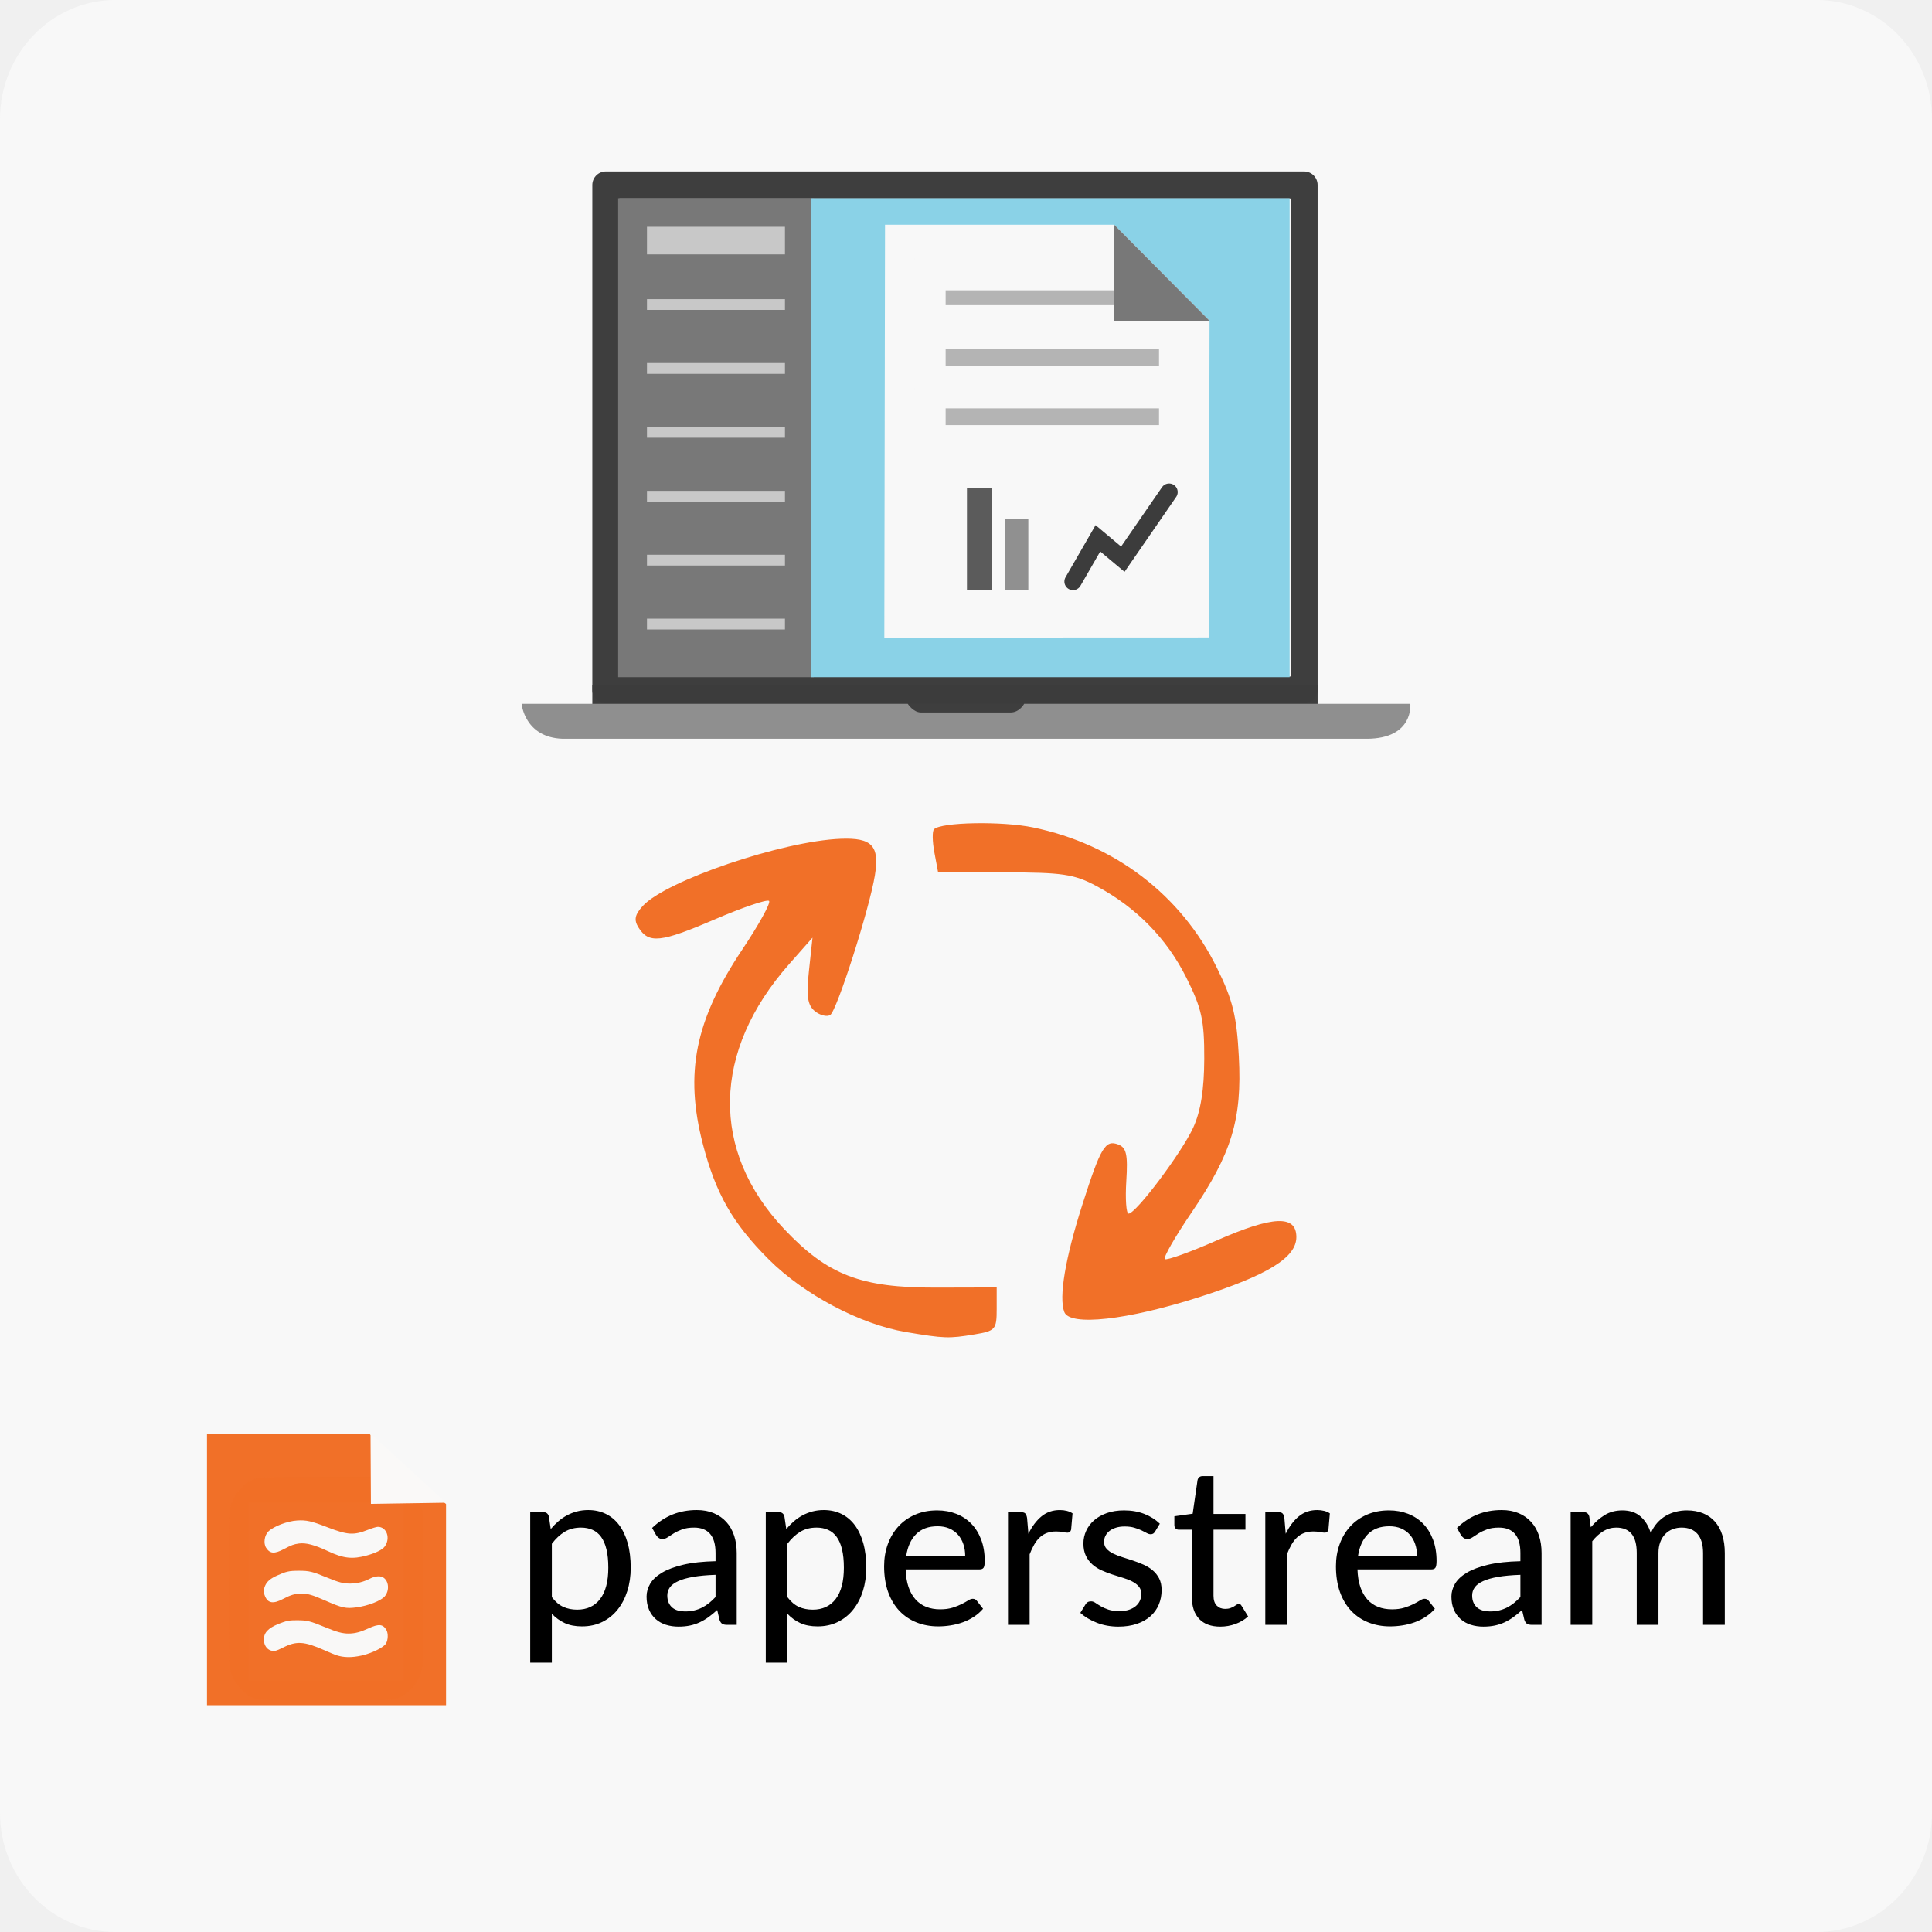
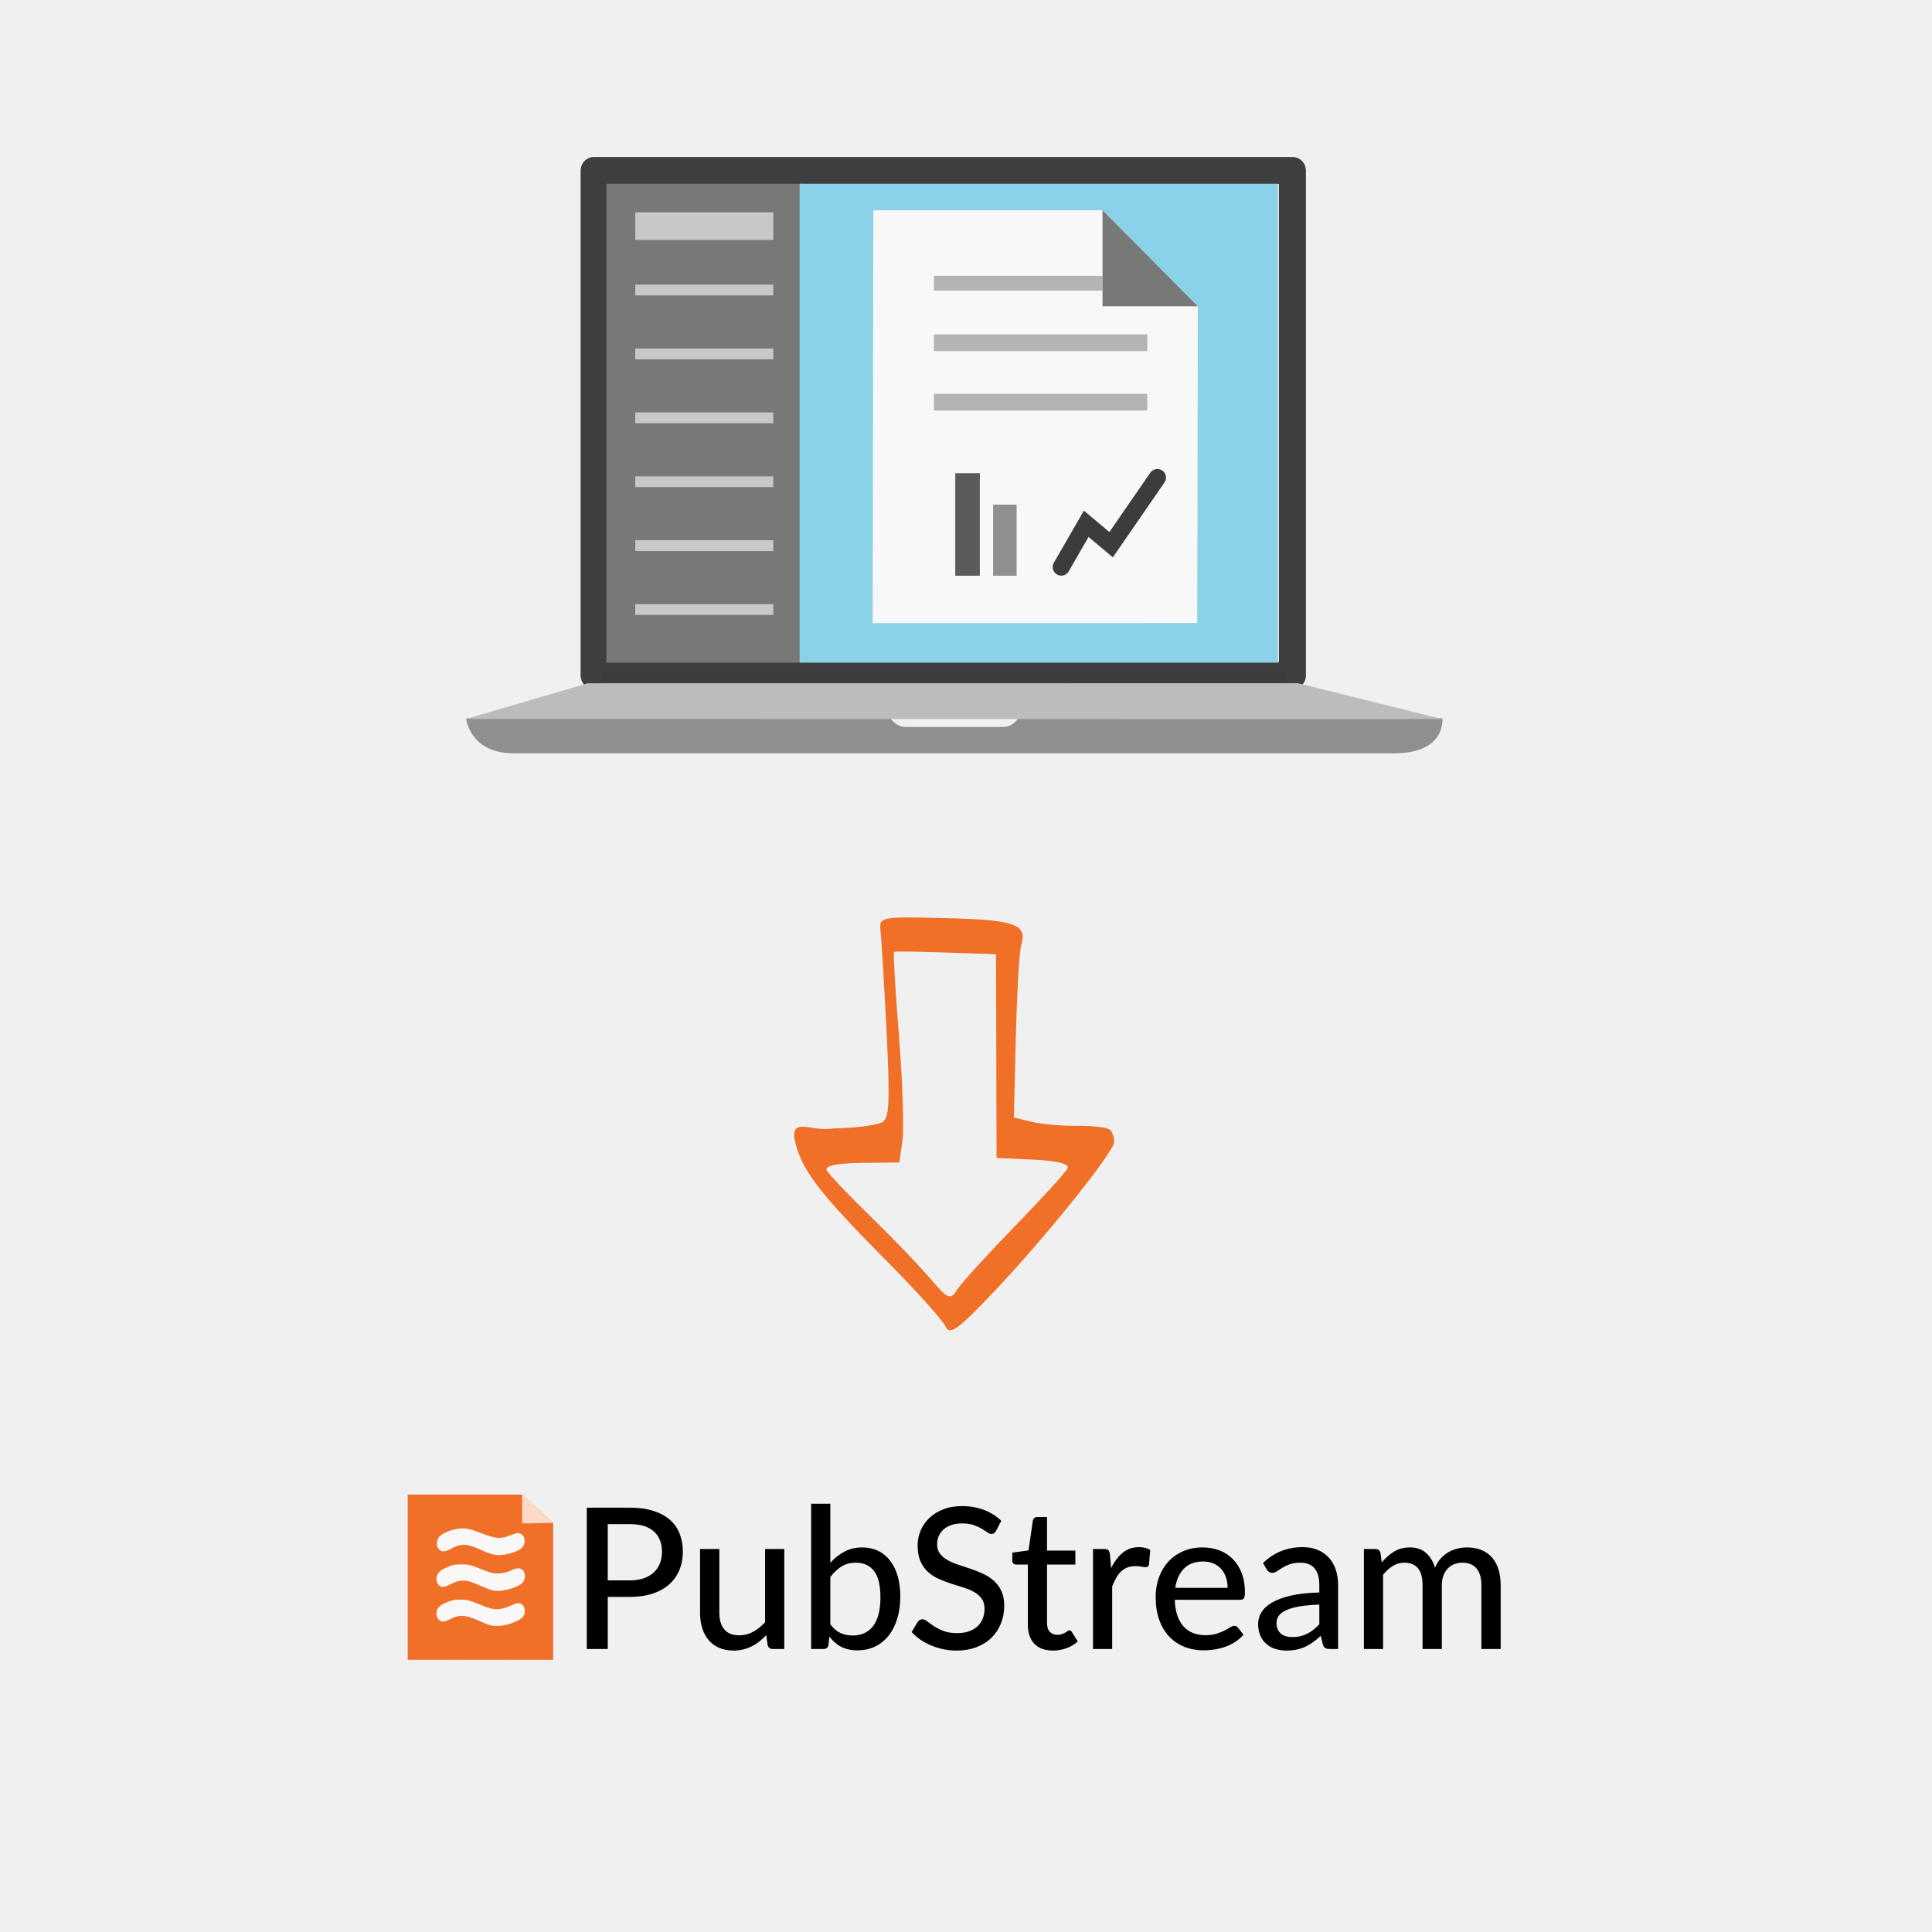
<svg xmlns="http://www.w3.org/2000/svg" width="197.556mm" height="197.556mm" viewBox="0 0 700 700" id="svg48008" version="1.1">
  <defs id="defs48010">
    <clipPath clipPathUnits="userSpaceOnUse" id="clipPath47072">
      <rect transform="matrix(0.6277614,-0.7784059,0.7784059,0.6277614,0,0)" y="711.276" x="1805.109" height="238.978" width="245.703" id="rect47074" style="opacity:1;fill:#000000;fill-opacity:0;stroke:#000000;stroke-width:1.364;stroke-linecap:round;stroke-linejoin:round;stroke-miterlimit:4;stroke-dasharray:none;stroke-opacity:1" />
    </clipPath>
    <clipPath clipPathUnits="userSpaceOnUse" id="clipPath46218-7">
      <rect transform="matrix(0.6277614,-0.7784059,0.7784059,0.6277614,0,0)" y="723.687" x="1815.484" height="238.978" width="245.703" id="rect46220-3" style="opacity:1;fill:#000000;fill-opacity:0;stroke:#000000;stroke-width:1.364;stroke-linecap:round;stroke-linejoin:round;stroke-miterlimit:4;stroke-dasharray:none;stroke-opacity:1" />
    </clipPath>
+     <clipPath clipPathUnits="userSpaceOnUse" id="clipPath46214-7">
+       <rect style="opacity:1;fill:#000000;fill-opacity:0;stroke:#000000;stroke-width:1.364;stroke-linecap:round;stroke-linejoin:round;stroke-miterlimit:4;stroke-dasharray:none;stroke-opacity:1" id="rect46216-8" width="245.703" height="238.978" x="1815.484" y="723.687" transform="matrix(0.6277614,-0.7784059,0.7784059,0.6277614,0,0)" />
+     </clipPath>
+     <clipPath clipPathUnits="userSpaceOnUse" id="clipPath46218-9">
+       <rect transform="matrix(0.6277614,-0.7784059,0.7784059,0.6277614,0,0)" y="723.687" x="1815.484" height="238.978" width="245.703" id="rect46220-6" style="opacity:1;fill:#000000;fill-opacity:0;stroke:#000000;stroke-width:1.364;stroke-linecap:round;stroke-linejoin:round;stroke-miterlimit:4;stroke-dasharray:none;stroke-opacity:1" />
+     </clipPath>
  </defs>
  <g id="layer1" transform="translate(-250,-265.2194)">
-     <rect style="opacity:1;fill:#f8f8f8;fill-opacity:0.992;stroke:none;stroke-width:10;stroke-linecap:round;stroke-linejoin:round;stroke-miterlimit:4;stroke-dasharray:none;stroke-opacity:1" id="rect14092" width="700" height="700" x="250" y="265.219" ry="43.165" rx="41.773" />
-     <g id="g16452" transform="translate(1254.688,2036.438)">
-       <rect style="opacity:0.99;fill:#f8f8f8;fill-opacity:1;stroke:#3c3c3c;stroke-width:9.789;stroke-linecap:round;stroke-linejoin:round;stroke-miterlimit:4;stroke-dasharray:none;stroke-opacity:1" id="rect8943" width="252.996" height="183" x="-785.186" y="-1704.205" />
-       <rect style="opacity:0.99;fill:#ffffff;fill-opacity:1;stroke:#3c3c3c;stroke-width:9.789;stroke-linecap:round;stroke-linejoin:miter;stroke-miterlimit:4;stroke-dasharray:none;stroke-opacity:1" id="rect8945" width="252.996" height="7" x="-785.186" y="-1518.205" />
-       <path style="fill:#8f8f8f;fill-opacity:1;fill-rule:evenodd;stroke:none;stroke-width:1px;stroke-linecap:butt;stroke-linejoin:miter;stroke-opacity:1" d="m -815.699,-1516.205 139.914,0 c 0,0 1.996,3.127 4.792,3.127 l 32.583,0 c 3.134,-0.069 4.792,-3.127 4.792,-3.127 l 139.914,0 c 0,0 1.395,12.656 -15.855,12.656 l -291.286,0 c -13.807,-0.458 -14.854,-12.656 -14.854,-12.656 z" id="path8947" />
-       <rect style="opacity:1;fill:#787878;fill-opacity:1;stroke:none;stroke-width:5;stroke-linecap:round;stroke-linejoin:miter;stroke-miterlimit:4;stroke-dasharray:none;stroke-opacity:1" id="rect8949" width="70.891" height="173.536" x="-780.726" y="-1699.399" />
-       <rect y="-1699.399" x="-710.726" height="173.536" width="173.29" id="rect8951" style="opacity:1;fill:#8ad2e7;fill-opacity:1;stroke:none;stroke-width:5;stroke-linecap:round;stroke-linejoin:miter;stroke-miterlimit:4;stroke-dasharray:none;stroke-opacity:1" />
-       <path style="opacity:1;fill:#f8f8f8;fill-opacity:1;stroke:#f8f8f8;stroke-width:10.779;stroke-linecap:round;stroke-linejoin:miter;stroke-miterlimit:4;stroke-dasharray:none;stroke-opacity:1" d="m -678.882,-1545.596 0.236,-138.8 75.412,0 31.392,31.637 -0.202,107.123 z" id="path8953" />
-       <path style="fill:none;fill-rule:evenodd;stroke:#b4b4b4;stroke-width:5.378;stroke-linecap:butt;stroke-linejoin:miter;stroke-miterlimit:4;stroke-dasharray:none;stroke-opacity:1" d="m -662.066,-1663.348 c 61.033,0 61.033,0 61.033,0" id="path8955" />
-       <path id="path8957" d="m -662.066,-1641.79 c 77.31,0 77.31,0 77.31,0" style="fill:none;fill-rule:evenodd;stroke:#b4b4b4;stroke-width:6.053;stroke-linecap:butt;stroke-linejoin:miter;stroke-miterlimit:4;stroke-dasharray:none;stroke-opacity:1" />
-       <rect y="-1594.525" x="-654.34" height="37.158" width="8.913" id="rect8959" style="opacity:0.99;fill:#5a5a5a;fill-opacity:1;stroke:none;stroke-width:9.333;stroke-linecap:round;stroke-linejoin:miter;stroke-miterlimit:4;stroke-dasharray:none;stroke-opacity:1" />
-       <rect y="-1583.132" x="-640.62" height="25.765" width="8.508" id="rect8961" style="opacity:0.99;fill:#8f8f8f;fill-opacity:1;stroke:none;stroke-width:10;stroke-linecap:round;stroke-linejoin:miter;stroke-miterlimit:4;stroke-dasharray:none;stroke-opacity:1" />
-       <path style="fill:none;fill-opacity:0.992;fill-rule:evenodd;stroke:#3c3c3c;stroke-width:6.228;stroke-linecap:round;stroke-linejoin:miter;stroke-miterlimit:4;stroke-dasharray:none;stroke-opacity:1" d="m -615.926,-1560.516 9.028,-15.665 9.028,7.562 16.767,-24.308" id="path8963" />
-       <path style="fill:none;fill-rule:evenodd;stroke:#b4b4b4;stroke-width:6.053;stroke-linecap:butt;stroke-linejoin:miter;stroke-miterlimit:4;stroke-dasharray:none;stroke-opacity:1" d="m -662.066,-1620.232 c 77.31,0 77.31,0 77.31,0" id="path8965" />
-       <g style="fill:#787878;fill-opacity:1;stroke:none;stroke-width:10;stroke-miterlimit:4;stroke-dasharray:none;stroke-opacity:1" transform="matrix(0.5910551,0,0,0.6114007,-1071.279,-1527.367)" id="g8967">
-         <path style="fill:#787878;fill-opacity:1;fill-rule:evenodd;stroke:none;stroke-width:2.055px;stroke-linecap:butt;stroke-linejoin:miter;stroke-opacity:1" d="m 795.671,-265.666 58.446,56.923 -58.446,0 z" id="path8969" />
+     <g transform="translate(257.4442,551.1251)" id="g321804">
+       <rect y="-224.142" x="207.819" height="183" width="252.996" id="rect16368" style="opacity:0.99;fill:#f8f8f8;fill-opacity:1;stroke:#3c3c3c;stroke-width:9.789;stroke-linecap:round;stroke-linejoin:round;stroke-miterlimit:4;stroke-dasharray:none;stroke-opacity:1" />
+       <rect y="-38.142" x="215.48" height="7" width="238.14" id="rect16370" style="opacity:0.99;fill:#ffffff;fill-opacity:1;stroke:#3c3c3c;stroke-width:9.498;stroke-linecap:round;stroke-linejoin:miter;stroke-miterlimit:4;stroke-dasharray:none;stroke-opacity:1" />
+       <path id="path16372" d="m 161.446,-25.642 153.694,0 c 0,0 2.193,3.127 5.263,3.127 l 35.792,0 c 3.443,-0.069 5.263,-3.127 5.263,-3.127 l 153.694,0 c 0,0 1.532,12.656 -17.416,12.656 l -319.974,0 c -15.167,-0.458 -16.317,-12.656 -16.317,-12.656 z" style="fill:#8f8f8f;fill-opacity:1;fill-rule:evenodd;stroke:none;stroke-width:1px;stroke-linecap:butt;stroke-linejoin:miter;stroke-opacity:1" />
+       <rect y="-219.336" x="212.279" height="173.536" width="70.891" id="rect16374" style="opacity:1;fill:#787878;fill-opacity:1;stroke:none;stroke-width:5;stroke-linecap:round;stroke-linejoin:miter;stroke-miterlimit:4;stroke-dasharray:none;stroke-opacity:1" />
+       <rect style="opacity:1;fill:#8ad2e7;fill-opacity:1;stroke:none;stroke-width:5;stroke-linecap:round;stroke-linejoin:miter;stroke-miterlimit:4;stroke-dasharray:none;stroke-opacity:1" id="rect16376" width="173.29" height="173.536" x="282.279" y="-219.336" />
+       <path id="path16378" d="m 314.123,-65.534 0.236,-138.8 75.412,0 31.392,31.637 -0.202,107.123 z" style="opacity:1;fill:#f8f8f8;fill-opacity:1;stroke:#f8f8f8;stroke-width:10.779;stroke-linecap:round;stroke-linejoin:miter;stroke-miterlimit:4;stroke-dasharray:none;stroke-opacity:1" />
+       <path id="path16380" d="m 330.939,-183.285 c 61.033,0 61.033,0 61.033,0" style="fill:none;fill-rule:evenodd;stroke:#b4b4b4;stroke-width:5.378;stroke-linecap:butt;stroke-linejoin:miter;stroke-miterlimit:4;stroke-dasharray:none;stroke-opacity:1" />
+       <path style="fill:none;fill-rule:evenodd;stroke:#b4b4b4;stroke-width:6.053;stroke-linecap:butt;stroke-linejoin:miter;stroke-miterlimit:4;stroke-dasharray:none;stroke-opacity:1" d="m 330.939,-161.727 c 77.31,0 77.31,0 77.31,0" id="path16382" />
+       <rect style="opacity:0.99;fill:#5a5a5a;fill-opacity:1;stroke:none;stroke-width:9.333;stroke-linecap:round;stroke-linejoin:miter;stroke-miterlimit:4;stroke-dasharray:none;stroke-opacity:1" id="rect16384" width="8.913" height="37.158" x="338.665" y="-114.462" />
+       <rect style="opacity:0.99;fill:#8f8f8f;fill-opacity:1;stroke:none;stroke-width:10;stroke-linecap:round;stroke-linejoin:miter;stroke-miterlimit:4;stroke-dasharray:none;stroke-opacity:1" id="rect16386" width="8.508" height="25.765" x="352.385" y="-103.069" />
+       <path id="path16388" d="m 377.079,-80.454 9.028,-15.665 9.028,7.562 16.767,-24.308" style="fill:none;fill-opacity:0.992;fill-rule:evenodd;stroke:#3c3c3c;stroke-width:6.228;stroke-linecap:round;stroke-linejoin:miter;stroke-miterlimit:4;stroke-dasharray:none;stroke-opacity:1" />
+       <path id="path16390" d="m 330.939,-140.17 c 77.31,0 77.31,0 77.31,0" style="fill:none;fill-rule:evenodd;stroke:#b4b4b4;stroke-width:6.053;stroke-linecap:butt;stroke-linejoin:miter;stroke-miterlimit:4;stroke-dasharray:none;stroke-opacity:1" />
+       <g id="g16392" transform="matrix(0.5910551,0,0,0.6114007,-78.27328,-47.30475)" style="fill:#787878;fill-opacity:1;stroke:none;stroke-width:10;stroke-miterlimit:4;stroke-dasharray:none;stroke-opacity:1">
+         <path id="path16394" d="m 795.671,-265.666 58.446,56.923 -58.446,0 z" style="fill:#787878;fill-opacity:1;fill-rule:evenodd;stroke:none;stroke-width:2.055px;stroke-linecap:butt;stroke-linejoin:miter;stroke-opacity:1" />
      </g>
-       <path style="fill:none;fill-rule:evenodd;stroke:#c8c8c8;stroke-width:3.914;stroke-linecap:butt;stroke-linejoin:miter;stroke-miterlimit:4;stroke-dasharray:none;stroke-opacity:1" d="m -770.28,-1660.888 c 50,0 50,0 50,0" id="path8971" />
-       <path id="path8973" d="m -770.28,-1637.733 c 50,0 50,0 50,0" style="fill:none;fill-rule:evenodd;stroke:#c8c8c8;stroke-width:3.914;stroke-linecap:butt;stroke-linejoin:miter;stroke-miterlimit:4;stroke-dasharray:none;stroke-opacity:1" />
-       <path id="path8975" d="m -770.28,-1614.579 c 50,0 50,0 50,0" style="fill:none;fill-rule:evenodd;stroke:#c8c8c8;stroke-width:3.914;stroke-linecap:butt;stroke-linejoin:miter;stroke-miterlimit:4;stroke-dasharray:none;stroke-opacity:1" />
-       <path style="fill:none;fill-rule:evenodd;stroke:#c8c8c8;stroke-width:3.914;stroke-linecap:butt;stroke-linejoin:miter;stroke-miterlimit:4;stroke-dasharray:none;stroke-opacity:1" d="m -770.28,-1591.424 c 50,0 50,0 50,0" id="path8977" />
-       <path style="fill:none;fill-rule:evenodd;stroke:#c8c8c8;stroke-width:3.914;stroke-linecap:butt;stroke-linejoin:miter;stroke-miterlimit:4;stroke-dasharray:none;stroke-opacity:1" d="m -770.28,-1568.27 c 50,0 50,0 50,0" id="path8979" />
-       <path id="path8981" d="m -770.28,-1545.115 c 50,0 50,0 50,0" style="fill:none;fill-rule:evenodd;stroke:#c8c8c8;stroke-width:3.914;stroke-linecap:butt;stroke-linejoin:miter;stroke-miterlimit:4;stroke-dasharray:none;stroke-opacity:1" />
-       <path id="path8983" d="m -770.28,-1684.042 c 50,0 50,0 50,0" style="fill:none;fill-rule:evenodd;stroke:#c8c8c8;stroke-width:10;stroke-linecap:butt;stroke-linejoin:miter;stroke-miterlimit:4;stroke-dasharray:none;stroke-opacity:1" />
+       <path id="path16396" d="m 222.725,-180.825 c 50,0 50,0 50,0" style="fill:none;fill-rule:evenodd;stroke:#c8c8c8;stroke-width:3.914;stroke-linecap:butt;stroke-linejoin:miter;stroke-miterlimit:4;stroke-dasharray:none;stroke-opacity:1" />
+       <path style="fill:none;fill-rule:evenodd;stroke:#c8c8c8;stroke-width:3.914;stroke-linecap:butt;stroke-linejoin:miter;stroke-miterlimit:4;stroke-dasharray:none;stroke-opacity:1" d="m 222.725,-157.671 c 50,0 50,0 50,0" id="path16398" />
+       <path style="fill:none;fill-rule:evenodd;stroke:#c8c8c8;stroke-width:3.914;stroke-linecap:butt;stroke-linejoin:miter;stroke-miterlimit:4;stroke-dasharray:none;stroke-opacity:1" d="m 222.725,-134.516 c 50,0 50,0 50,0" id="path16400" />
+       <path id="path16402" d="m 222.725,-111.362 c 50,0 50,0 50,0" style="fill:none;fill-rule:evenodd;stroke:#c8c8c8;stroke-width:3.914;stroke-linecap:butt;stroke-linejoin:miter;stroke-miterlimit:4;stroke-dasharray:none;stroke-opacity:1" />
+       <path id="path16404" d="m 222.725,-88.207 c 50,0 50,0 50,0" style="fill:none;fill-rule:evenodd;stroke:#c8c8c8;stroke-width:3.914;stroke-linecap:butt;stroke-linejoin:miter;stroke-miterlimit:4;stroke-dasharray:none;stroke-opacity:1" />
+       <path style="fill:none;fill-rule:evenodd;stroke:#c8c8c8;stroke-width:3.914;stroke-linecap:butt;stroke-linejoin:miter;stroke-miterlimit:4;stroke-dasharray:none;stroke-opacity:1" d="m 222.725,-65.053 c 50,0 50,0 50,0" id="path16406" />
+       <path style="fill:none;fill-rule:evenodd;stroke:#c8c8c8;stroke-width:10;stroke-linecap:butt;stroke-linejoin:miter;stroke-miterlimit:4;stroke-dasharray:none;stroke-opacity:1" d="m 222.725,-203.98 c 50,0 50,0 50,0" id="path16408" />
+       <path id="path16431" d="m 205.542,-38.354 -44.144,12.936 353.757,0.05 -52.34,-12.991 z" style="fill:#bcbcbc;fill-opacity:1;fill-rule:evenodd;stroke:none;stroke-width:1px;stroke-linecap:butt;stroke-linejoin:miter;stroke-opacity:1" />
    </g>
-     <path style="fill:#f17028;fill-opacity:1" d="m 578.255,747.847 c -16.573,-2.786 -37.008,-13.604 -49.729,-26.327 -13.033,-13.034 -19.176,-23.775 -23.845,-41.701 -6.722,-25.807 -2.841,-44.995 14.276,-70.587 6.013,-8.991 10.376,-16.905 9.694,-17.588 -0.682,-0.681 -9.559,2.336 -19.727,6.703 -19.522,8.386 -23.857,8.854 -27.562,2.969 -1.744,-2.769 -1.387,-4.635 1.496,-7.82 8.314,-9.187 50.694,-23.571 71.8,-24.37 11.309,-0.428 14.07,2.54 12.329,13.25 -1.988,12.236 -13.789,49.118 -16.192,50.603 -1.218,0.753 -3.733,0.11 -5.588,-1.43 -2.639,-2.189 -3.095,-5.386 -2.096,-14.697 l 1.276,-11.899 -8.453,9.57 c -27.955,31.651 -28.621,67.661 -1.776,96.046 15.738,16.64 27.699,21.252 54.925,21.175 l 22.038,-0.057 0,7.843 c 0,7.393 -0.463,7.92 -8.063,9.175 -9.298,1.538 -10.901,1.482 -24.801,-0.855 z m 57.363,-7.253 c -2.046,-5.333 0.351,-19.564 6.569,-39 6.649,-20.783 8.276,-23.501 12.989,-21.693 2.945,1.129 3.5,3.657 2.905,13.217 -0.405,6.501 -0.033,11.817 0.827,11.816 2.664,0 19.281,-22.116 23.43,-31.178 2.696,-5.888 3.953,-13.748 3.986,-24.92 0.039,-13.93 -0.909,-18.233 -6.481,-29.382 -7.11,-14.23 -18.196,-25.52 -32.613,-33.219 -8.047,-4.297 -12.327,-4.93 -33.285,-4.93 l -24.05,0 -1.351,-7.208 c -0.743,-3.964 -0.804,-7.755 -0.136,-8.423 2.59,-2.59 24.645,-2.994 35.898,-0.659 29.641,6.153 53.619,24.473 66.632,50.906 5.729,11.637 7.145,17.39 7.921,32.182 1.19,22.674 -2.551,34.983 -17.164,56.475 -5.898,8.673 -10.247,16.248 -9.665,16.83 0.582,0.582 9.043,-2.452 18.802,-6.742 20.415,-8.977 28.865,-9.333 28.865,-1.22 0,7.395 -10.287,13.754 -35.114,21.707 -26.134,8.371 -46.952,10.685 -48.964,5.442 z" id="path17414" />
-     <g transform="matrix(0.4592418,0,0,0.4592418,936.3946,916.0744)" id="g47190">
-       <rect clip-path="url(#clipPath47072)" ry="0" y="-1084.265" x="1818.983" height="152.502" width="152.502" id="rect47068" style="opacity:1;fill:#f06f27;fill-opacity:0.992;stroke:none;stroke-width:9;stroke-linecap:round;stroke-linejoin:round;stroke-miterlimit:4;stroke-dasharray:none;stroke-opacity:1" transform="matrix(1.236611,0,0,1.405019,-3580.686,1237.212)" />
-       <g clip-path="url(#clipPath46218-7)" id="g47060" transform="matrix(1.044139,0,0,1.198311,-3216.271,1044.108)">
-         <rect ry="0" y="-1064.737" x="1836.651" height="117.166" width="117.166" id="rect47062" style="opacity:1;fill:#f9f9f9;fill-opacity:0.992;stroke:none;stroke-width:9;stroke-linecap:round;stroke-linejoin:round;stroke-miterlimit:4;stroke-dasharray:none;stroke-opacity:1" />
-         <path id="path47064" d="m 1843.616,-935.238 c -10.38,-2.273 -19.041,-10.924 -21.212,-21.187 -0.376,-1.777 -0.536,-17.253 -0.536,-51.88 0,-54.346 -0.128,-51.862 2.993,-58.151 2.249,-4.533 7.726,-9.896 12.332,-12.075 6.589,-3.117 3.93,-2.982 58.523,-2.982 l 49.71,0 3.824,1.304 c 4.779,1.629 9.056,4.405 12.212,7.927 2.743,3.061 5.843,9.096 6.625,12.899 0.356,1.733 0.519,17.966 0.514,51.383 -0.012,42.014 -0.109,49.281 -0.733,51.931 -2.386,10.124 -11.116,18.712 -21.192,20.848 -4.5,0.954 -98.697,0.938 -103.059,-0.017 z m 78.388,-28.774 c 7.809,-1.522 16.606,-5.281 18.462,-7.888 1.667,-2.342 1.83,-6.771 0.331,-8.997 -2.626,-3.898 -5.799,-4.122 -13.649,-0.965 -5.873,2.362 -10.174,3.335 -14.791,3.346 -4.718,0.011 -8.84,-0.942 -17.431,-4.03 -11.716,-4.211 -13.986,-4.711 -21.436,-4.716 -5.652,0 -6.987,0.157 -10.754,1.293 -9.563,2.885 -13.719,5.785 -14.354,10.016 -0.824,5.496 3.256,9.639 8.633,8.767 0.899,-0.146 3.307,-1.016 5.351,-1.934 10.412,-4.676 16.234,-4.371 31.835,1.671 3.462,1.341 7.313,2.742 8.558,3.114 5.612,1.678 11.764,1.781 19.246,0.322 z m -3.835,-31.724 c 8.69,-0.996 18.401,-4.27 21.324,-7.192 3.902,-3.9 3.203,-10.484 -1.343,-12.641 -2.299,-1.091 -6.165,-0.709 -9.932,0.98 -4.646,2.083 -9.538,3.146 -14.6,3.172 -5.413,0.027 -8.573,-0.692 -18.142,-4.128 -10.591,-3.804 -13.024,-4.308 -20.792,-4.308 -7.307,0 -9.604,0.444 -16.594,3.206 -4.907,1.939 -7.474,3.847 -8.858,6.581 -1.358,2.685 -1.358,4.506 0,7.199 2.233,4.429 6.192,4.92 13.321,1.652 6.019,-2.759 9.254,-3.583 14.024,-3.575 5.066,0.01 8.315,0.826 17.869,4.49 12.919,4.954 15.677,5.485 23.722,4.563 z m 7.982,-34.197 c 6.565,-1.59 11.504,-3.721 13.261,-5.722 4.748,-5.407 1.778,-13.114 -5.054,-13.114 -0.977,0 -4.304,0.869 -7.393,1.932 -10.896,3.748 -15.344,3.505 -30.772,-1.677 -12.07,-4.054 -15.936,-4.803 -22.838,-4.425 -7.37,0.404 -17.715,3.843 -21.699,7.214 -3.008,2.545 -3.857,7.874 -1.713,10.747 2.939,3.937 6.256,4.161 13.335,0.901 5.717,-2.633 7.573,-3.236 11.357,-3.694 5.32,-0.644 11.88,0.851 22.036,5.019 11.732,4.816 18.545,5.467 29.48,2.82 z" style="fill:#f06f27;fill-opacity:0.992" />
-       </g>
-       <path id="path47066" d="m -1202.299,-286.267 0.311,55.52 59.255,-0.934 z" style="fill:#faf9f8;fill-opacity:1;fill-rule:evenodd;stroke:none;stroke-width:1px;stroke-linecap:butt;stroke-linejoin:miter;stroke-opacity:1" />
-       <g id="g47076" transform="translate(-1852.822,446.9055)">
-         <text id="text47078" y="-582.222" x="764.525" style="font-style:normal;font-weight:normal;font-size:175px;line-height:125%;font-family:sans-serif;letter-spacing:0px;word-spacing:0px;fill:#000000;fill-opacity:1;stroke:none;stroke-width:1px;stroke-linecap:butt;stroke-linejoin:miter;stroke-opacity:1" xml:space="preserve">
-           <tspan style="font-style:normal;font-variant:normal;font-weight:500;font-stretch:normal;font-family:Lato;-inkscape-font-specification:'Lato Medium'" y="-582.222" x="764.525" id="tspan47080">paperstream</tspan>
-         </text>
+     <g id="g320304-6" transform="matrix(0.4074777,0,0,0.4074777,455.2638,1280.254)">
+       <g id="g320329-9">
+         <g id="g320306-1" transform="translate(-762,-442.5673)">
+           <text id="text320308-0" y="-582.222" x="764.525" style="font-style:normal;font-weight:normal;font-size:175px;line-height:125%;font-family:sans-serif;letter-spacing:0px;word-spacing:0px;fill:#000000;fill-opacity:1;stroke:none;stroke-width:1px;stroke-linecap:butt;stroke-linejoin:miter;stroke-opacity:1" xml:space="preserve">
+             <tspan style="font-style:normal;font-variant:normal;font-weight:500;font-stretch:normal;font-family:Lato;-inkscape-font-specification:'Lato Medium'" y="-582.222" x="764.525" id="tspan320310-6">PubStream</tspan>
+           </text>
+         </g>
+         <rect clip-path="url(#clipPath46214-7)" ry="0" y="-1084.265" x="1818.983" height="152.502" width="152.502" id="rect320314-9" style="opacity:1;fill:#f06f27;fill-opacity:0.992;stroke:none;stroke-width:9;stroke-linecap:round;stroke-linejoin:round;stroke-miterlimit:4;stroke-dasharray:none;stroke-opacity:1" transform="matrix(0.847857,0,0,0.9633226,-1683.442,-117.5761)" />
+         <g clip-path="url(#clipPath46218-9)" id="g320316-6" transform="matrix(0.839383,0,0,0.9633226,-1667.093,-117.5761)">
+           <rect ry="0" y="-1064.737" x="1836.651" height="117.166" width="117.166" id="rect320318-8" style="opacity:1;fill:#f9f9f9;fill-opacity:0.992;stroke:none;stroke-width:9;stroke-linecap:round;stroke-linejoin:round;stroke-miterlimit:4;stroke-dasharray:none;stroke-opacity:1" />
+           <path id="path320320-5" d="m 1843.616,-935.238 c -10.38,-2.273 -19.041,-10.924 -21.212,-21.187 -0.376,-1.777 -0.536,-17.253 -0.536,-51.88 0,-54.346 -0.128,-51.862 2.993,-58.151 2.249,-4.533 7.726,-9.896 12.332,-12.075 6.589,-3.117 3.93,-2.982 58.523,-2.982 l 49.71,0 3.824,1.304 c 4.779,1.629 9.056,4.405 12.212,7.927 2.743,3.061 5.843,9.096 6.625,12.899 0.356,1.733 0.519,17.966 0.514,51.383 -0.012,42.014 -0.109,49.281 -0.733,51.931 -2.386,10.124 -11.116,18.712 -21.192,20.848 -4.5,0.954 -98.697,0.938 -103.059,-0.017 z m 78.388,-28.774 c 7.809,-1.522 16.606,-5.281 18.462,-7.888 1.667,-2.342 1.83,-6.771 0.331,-8.997 -2.626,-3.898 -5.799,-4.122 -13.649,-0.965 -5.873,2.362 -10.174,3.335 -14.791,3.346 -4.718,0.011 -8.84,-0.942 -17.431,-4.03 -11.716,-4.211 -13.986,-4.711 -21.436,-4.716 -5.652,0 -6.987,0.157 -10.754,1.293 -9.563,2.885 -13.719,5.785 -14.354,10.016 -0.824,5.496 3.256,9.639 8.633,8.767 0.899,-0.146 3.307,-1.016 5.351,-1.934 10.412,-4.676 16.234,-4.371 31.835,1.671 3.462,1.341 7.313,2.742 8.558,3.114 5.612,1.678 11.764,1.781 19.246,0.322 z m -3.835,-31.724 c 8.69,-0.996 18.401,-4.27 21.324,-7.192 3.902,-3.9 3.203,-10.484 -1.343,-12.641 -2.299,-1.091 -6.165,-0.709 -9.932,0.98 -4.646,2.083 -9.538,3.146 -14.6,3.172 -5.413,0.027 -8.573,-0.692 -18.142,-4.128 -10.591,-3.804 -13.024,-4.308 -20.792,-4.308 -7.307,0 -9.604,0.444 -16.594,3.206 -4.907,1.939 -7.474,3.847 -8.858,6.581 -1.358,2.685 -1.358,4.506 0,7.199 2.233,4.429 6.192,4.92 13.321,1.652 6.019,-2.759 9.254,-3.583 14.024,-3.575 5.066,0.01 8.315,0.826 17.869,4.49 12.919,4.954 15.677,5.485 23.722,4.563 z m 7.982,-34.197 c 6.565,-1.59 11.504,-3.721 13.261,-5.722 4.748,-5.407 1.778,-13.114 -5.054,-13.114 -0.977,0 -4.304,0.869 -7.393,1.932 -10.896,3.748 -15.344,3.505 -30.772,-1.677 -12.07,-4.054 -15.936,-4.803 -22.838,-4.425 -7.37,0.404 -17.715,3.843 -21.699,7.214 -3.008,2.545 -3.857,7.874 -1.713,10.747 2.939,3.937 6.256,4.161 13.335,0.901 5.717,-2.633 7.573,-3.236 11.357,-3.694 5.32,-0.644 11.88,0.851 22.036,5.019 11.732,4.816 18.545,5.467 29.48,2.82 z" style="fill:#f06f27;fill-opacity:0.992" />
+         </g>
+         <path id="path320322-7" d="m -39.526,-1162.164 0.144,25.742 27.473,-0.433 z" style="fill:#fbdbc8;fill-opacity:0.992;fill-rule:evenodd;stroke:none;stroke-width:1px;stroke-linecap:butt;stroke-linejoin:miter;stroke-opacity:1" />
      </g>
    </g>
+     <path id="path321103" d="m 652.351,674.697 c -0.738,-0.914 -5.998,-1.612 -11.688,-1.552 -5.691,0.059 -13.265,-0.595 -16.832,-1.458 l -6.486,-1.568 0.721,-29.171 c 0.396,-16.044 1.24,-30.874 1.875,-32.955 2.404,-7.877 -1.72,-9.439 -26.685,-10.104 -23.905,-0.637 -24.819,-0.473 -24.242,4.36 0.329,2.762 1.306,18.986 2.171,36.054 1.273,25.128 1.048,31.461 -1.185,33.289 -1.516,1.242 -9.662,2.349 -18.103,2.459 -8.163,1.564 -17.107,-5.476 -13.208,7.094 2.909,9.381 9.566,17.756 32.462,40.842 10.725,10.813 20.331,21.489 21.349,23.725 1.568,3.446 4.206,1.594 17.328,-12.169 18.443,-19.342 43.928,-51.071 43.89,-54.643 -0.027,-1.398 -0.631,-3.289 -1.37,-4.203 z m -34.747,34.904 c -9.896,10.186 -19.235,20.458 -20.751,22.826 -2.546,3.976 -3.309,3.658 -9.978,-4.156 -3.971,-4.653 -13.713,-14.775 -21.646,-22.492 -7.934,-7.717 -14.995,-15.167 -15.69,-16.555 -0.804,-1.604 3.751,-2.577 12.509,-2.67 l 13.774,-0.146 1.145,-7.782 c 0.63,-4.28 0.067,-21.377 -1.251,-37.992 -1.318,-16.616 -2.128,-30.366 -1.801,-30.556 0.328,-0.189 8.776,-0.072 18.775,0.262 l 18.181,0.608 0.1,36.914 0.1,36.914 13.477,0.602 c 8.43,0.377 13.023,1.557 12.265,3.153 -0.667,1.403 -9.309,10.885 -19.206,21.072 z" style="fill:#f06f27;fill-opacity:0.992" />
  </g>
</svg>
